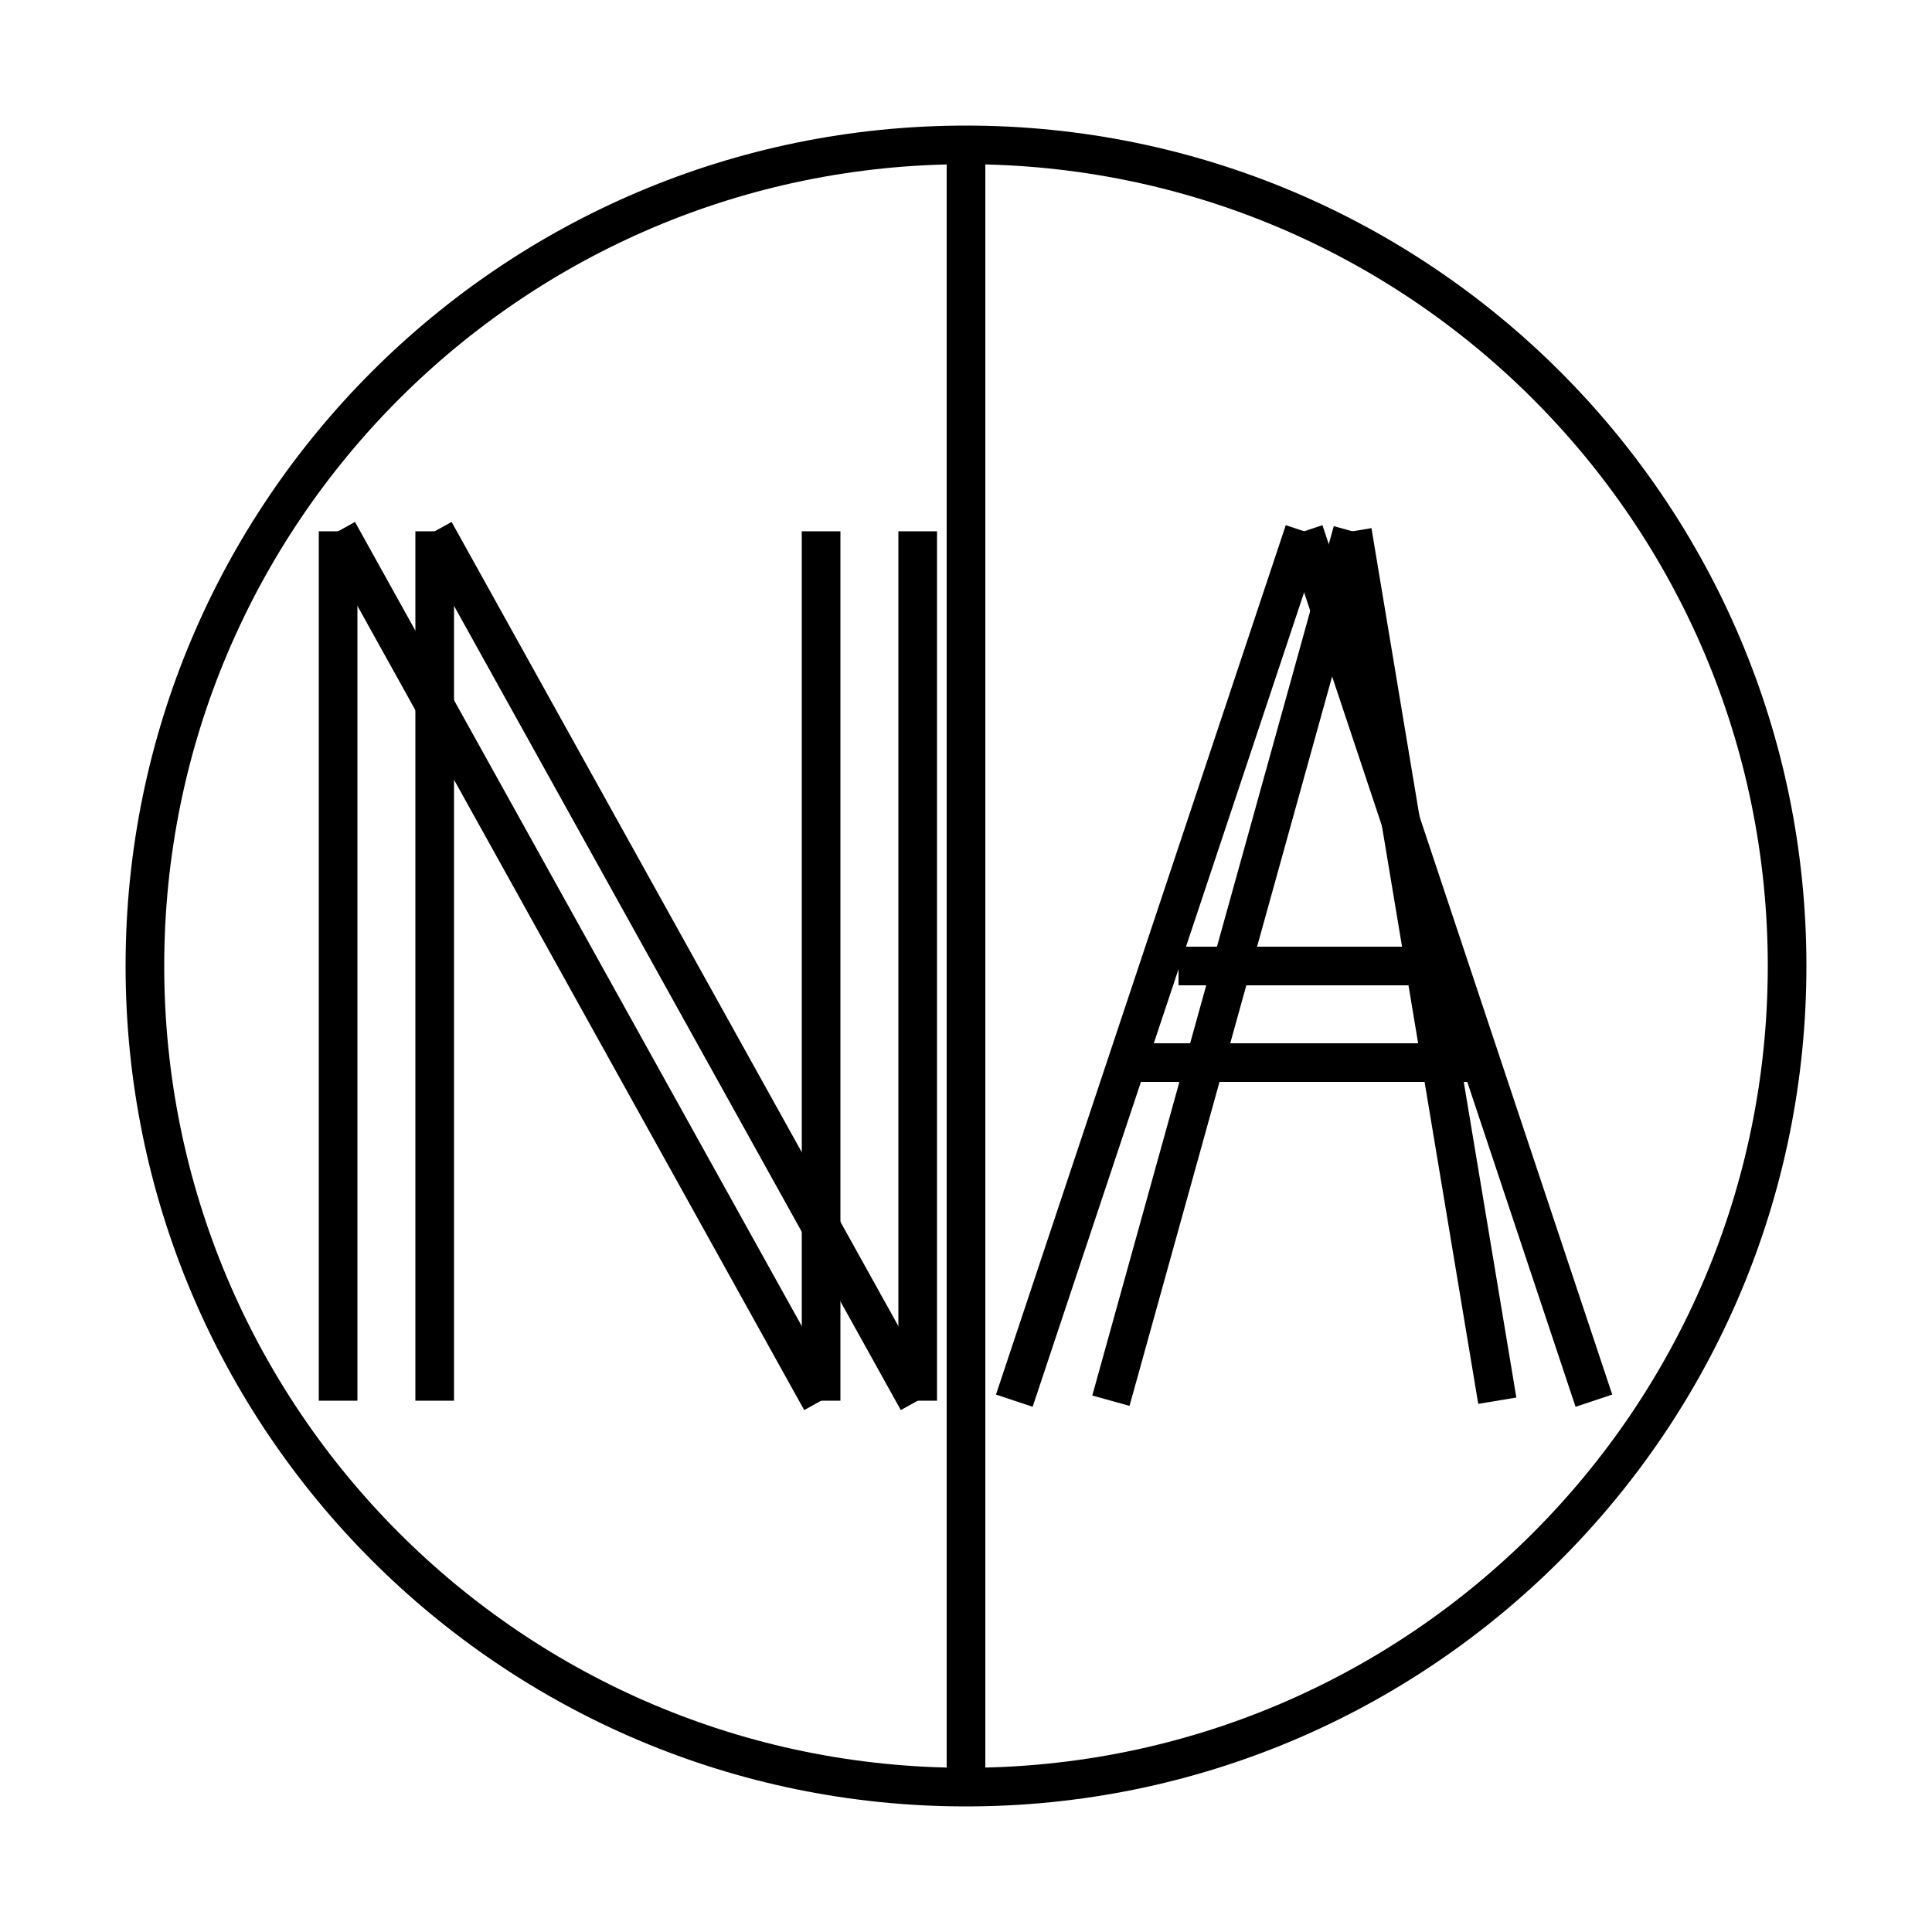
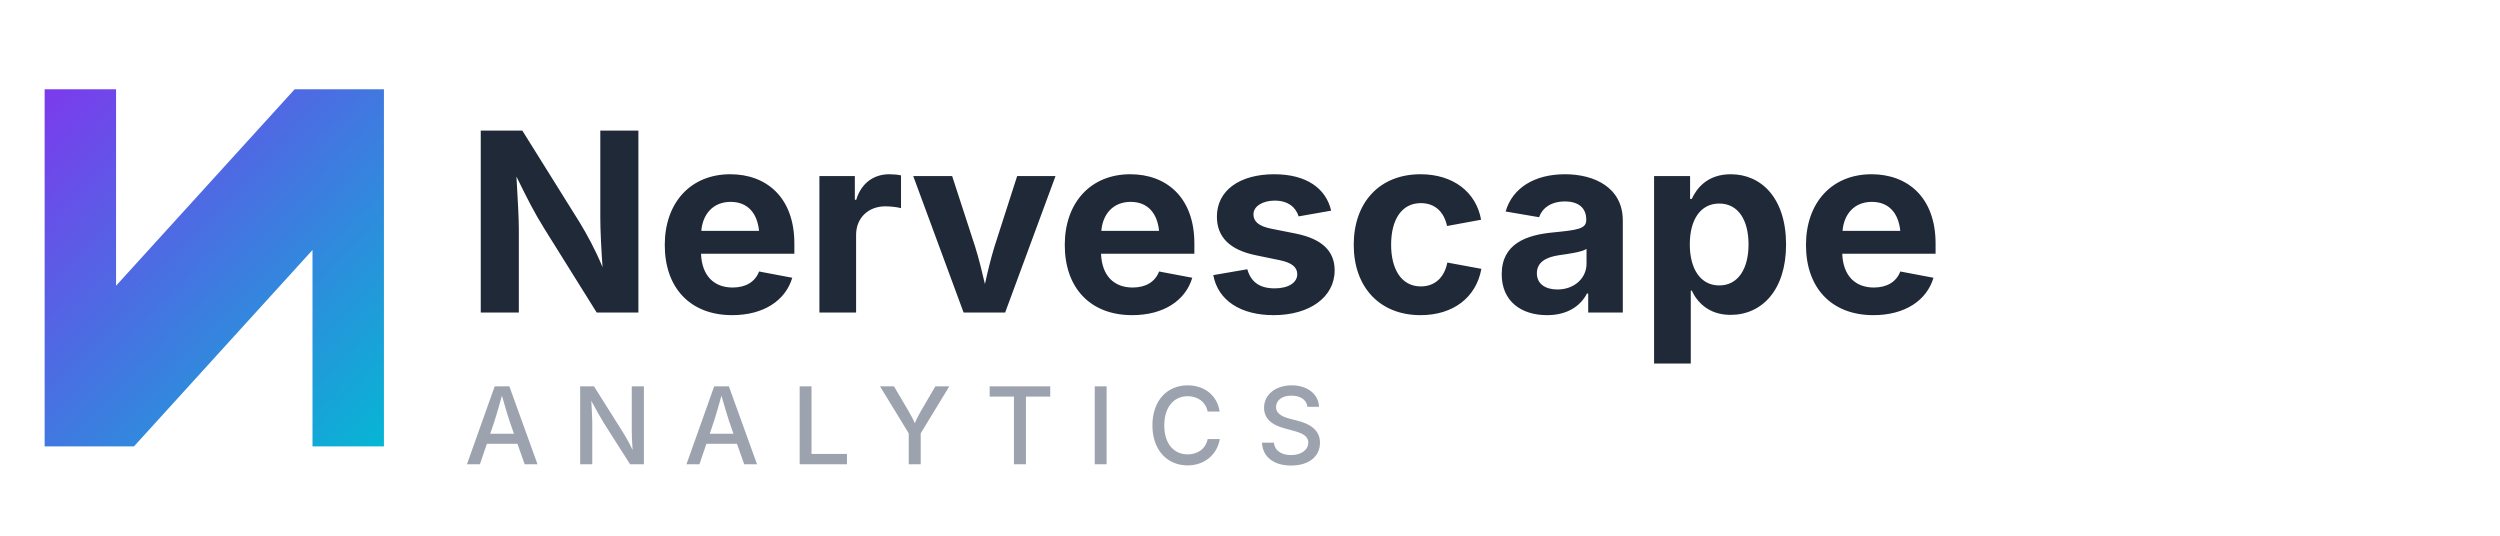
- <svg xmlns="http://www.w3.org/2000/svg" viewBox="0 0 200 200">
-   <circle cx="100" cy="100" r="85" fill="none" stroke="currentColor" stroke-width="4" />
-   <line x1="100" y1="15" x2="100" y2="185" stroke="currentColor" stroke-width="4" />
-   <line x1="35" y1="55" x2="35" y2="145" stroke="currentColor" stroke-width="4" />
-   <line x1="45" y1="55" x2="45" y2="145" stroke="currentColor" stroke-width="4" />
-   <line x1="35" y1="55" x2="85" y2="145" stroke="currentColor" stroke-width="4" />
-   <line x1="45" y1="55" x2="95" y2="145" stroke="currentColor" stroke-width="4" />
-   <line x1="85" y1="55" x2="85" y2="145" stroke="currentColor" stroke-width="4" />
-   <line x1="95" y1="55" x2="95" y2="145" stroke="currentColor" stroke-width="4" />
-   <line x1="105" y1="145" x2="135" y2="55" stroke="currentColor" stroke-width="4" />
-   <line x1="115" y1="145" x2="140" y2="55" stroke="currentColor" stroke-width="4" />
-   <line x1="165" y1="145" x2="135" y2="55" stroke="currentColor" stroke-width="4" />
-   <line x1="155" y1="145" x2="140" y2="55" stroke="currentColor" stroke-width="4" />
-   <line x1="118" y1="110" x2="152" y2="110" stroke="currentColor" stroke-width="4" />
-   <line x1="122" y1="100" x2="148" y2="100" stroke="currentColor" stroke-width="4" />
+ <svg xmlns="http://www.w3.org/2000/svg" viewBox="0 0 280 60">
+   <defs>
+     <linearGradient id="nGradient" x1="0%" y1="0%" x2="100%" y2="100%">
+       <stop offset="0%" style="stop-color:#7C3AED" />
+       <stop offset="100%" style="stop-color:#06B6D4" />
+     </linearGradient>
+   </defs>
+   <path d="M5 50V10h8c0 0 0 18 0 22l20-22h10v40h-8V28L15 50H5z" fill="url(#nGradient)" />
+   <text x="52" y="35" font-family="system-ui, -apple-system, sans-serif" font-size="28" font-weight="700" fill="#1F2937">Nervescape</text>
+   <text x="52" y="52" font-family="system-ui, -apple-system, sans-serif" font-size="12" font-weight="500" letter-spacing="3.5" fill="#9CA3AF">ANALYTICS</text>
</svg>
